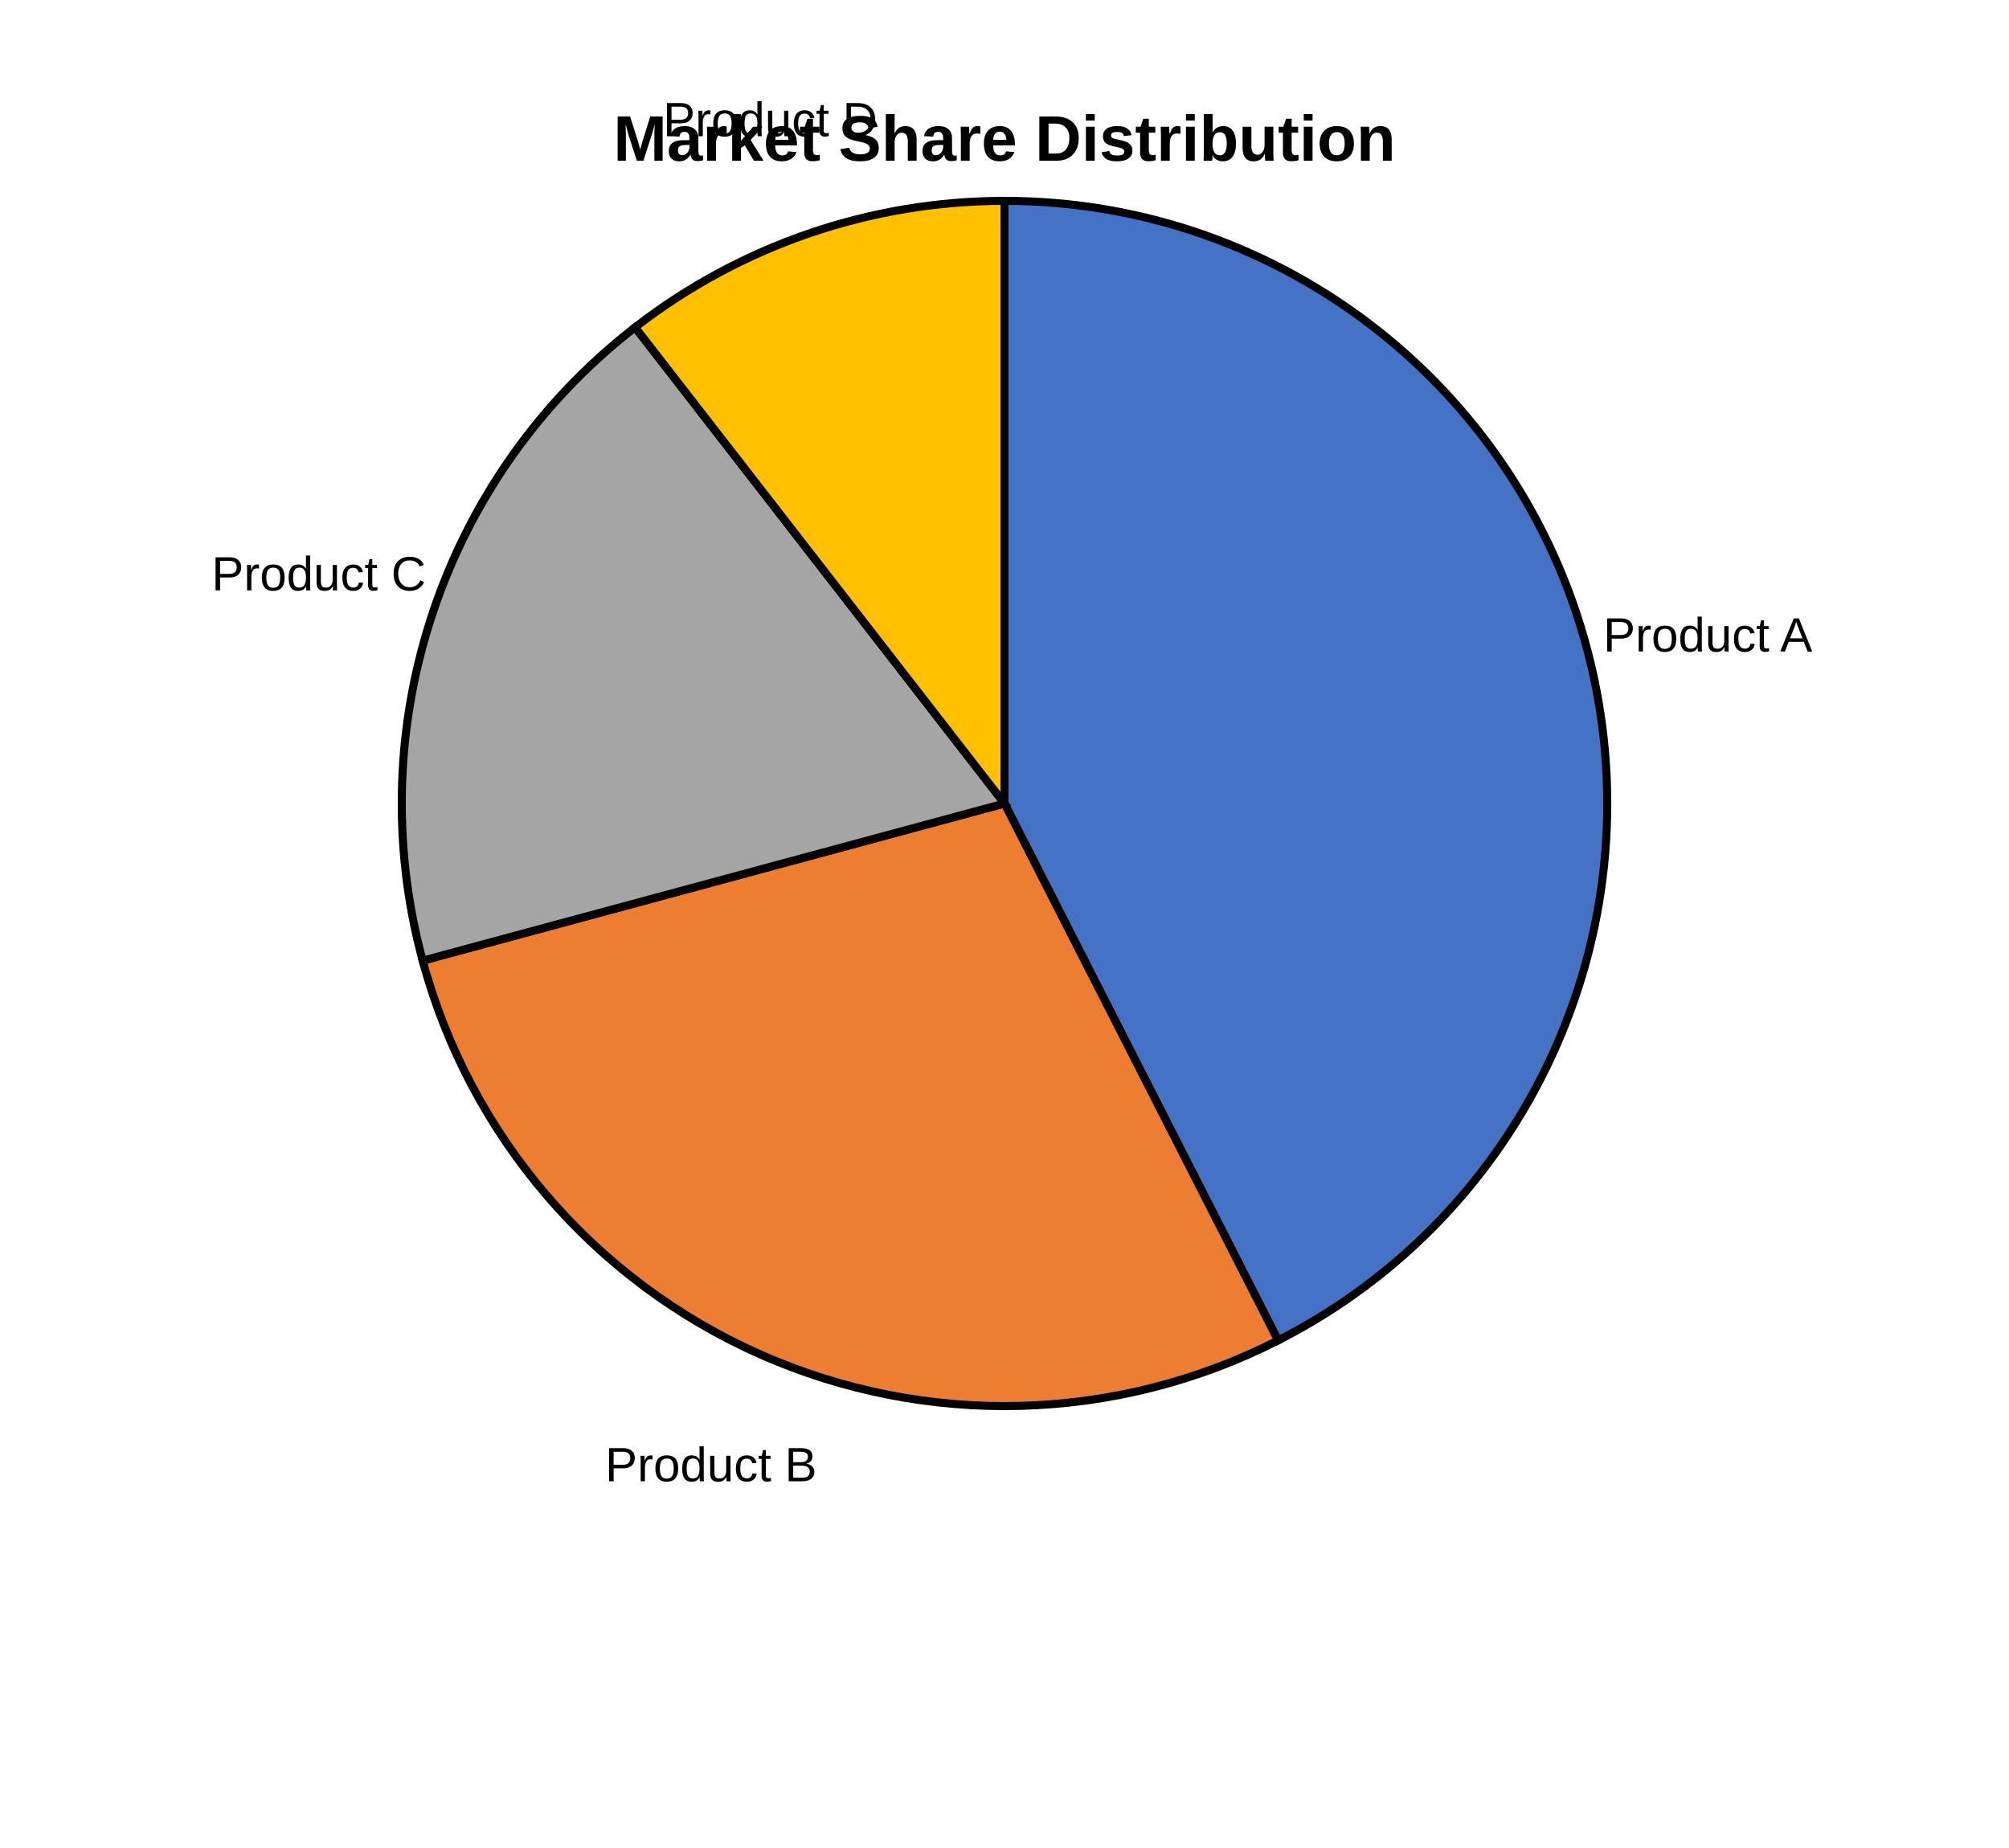
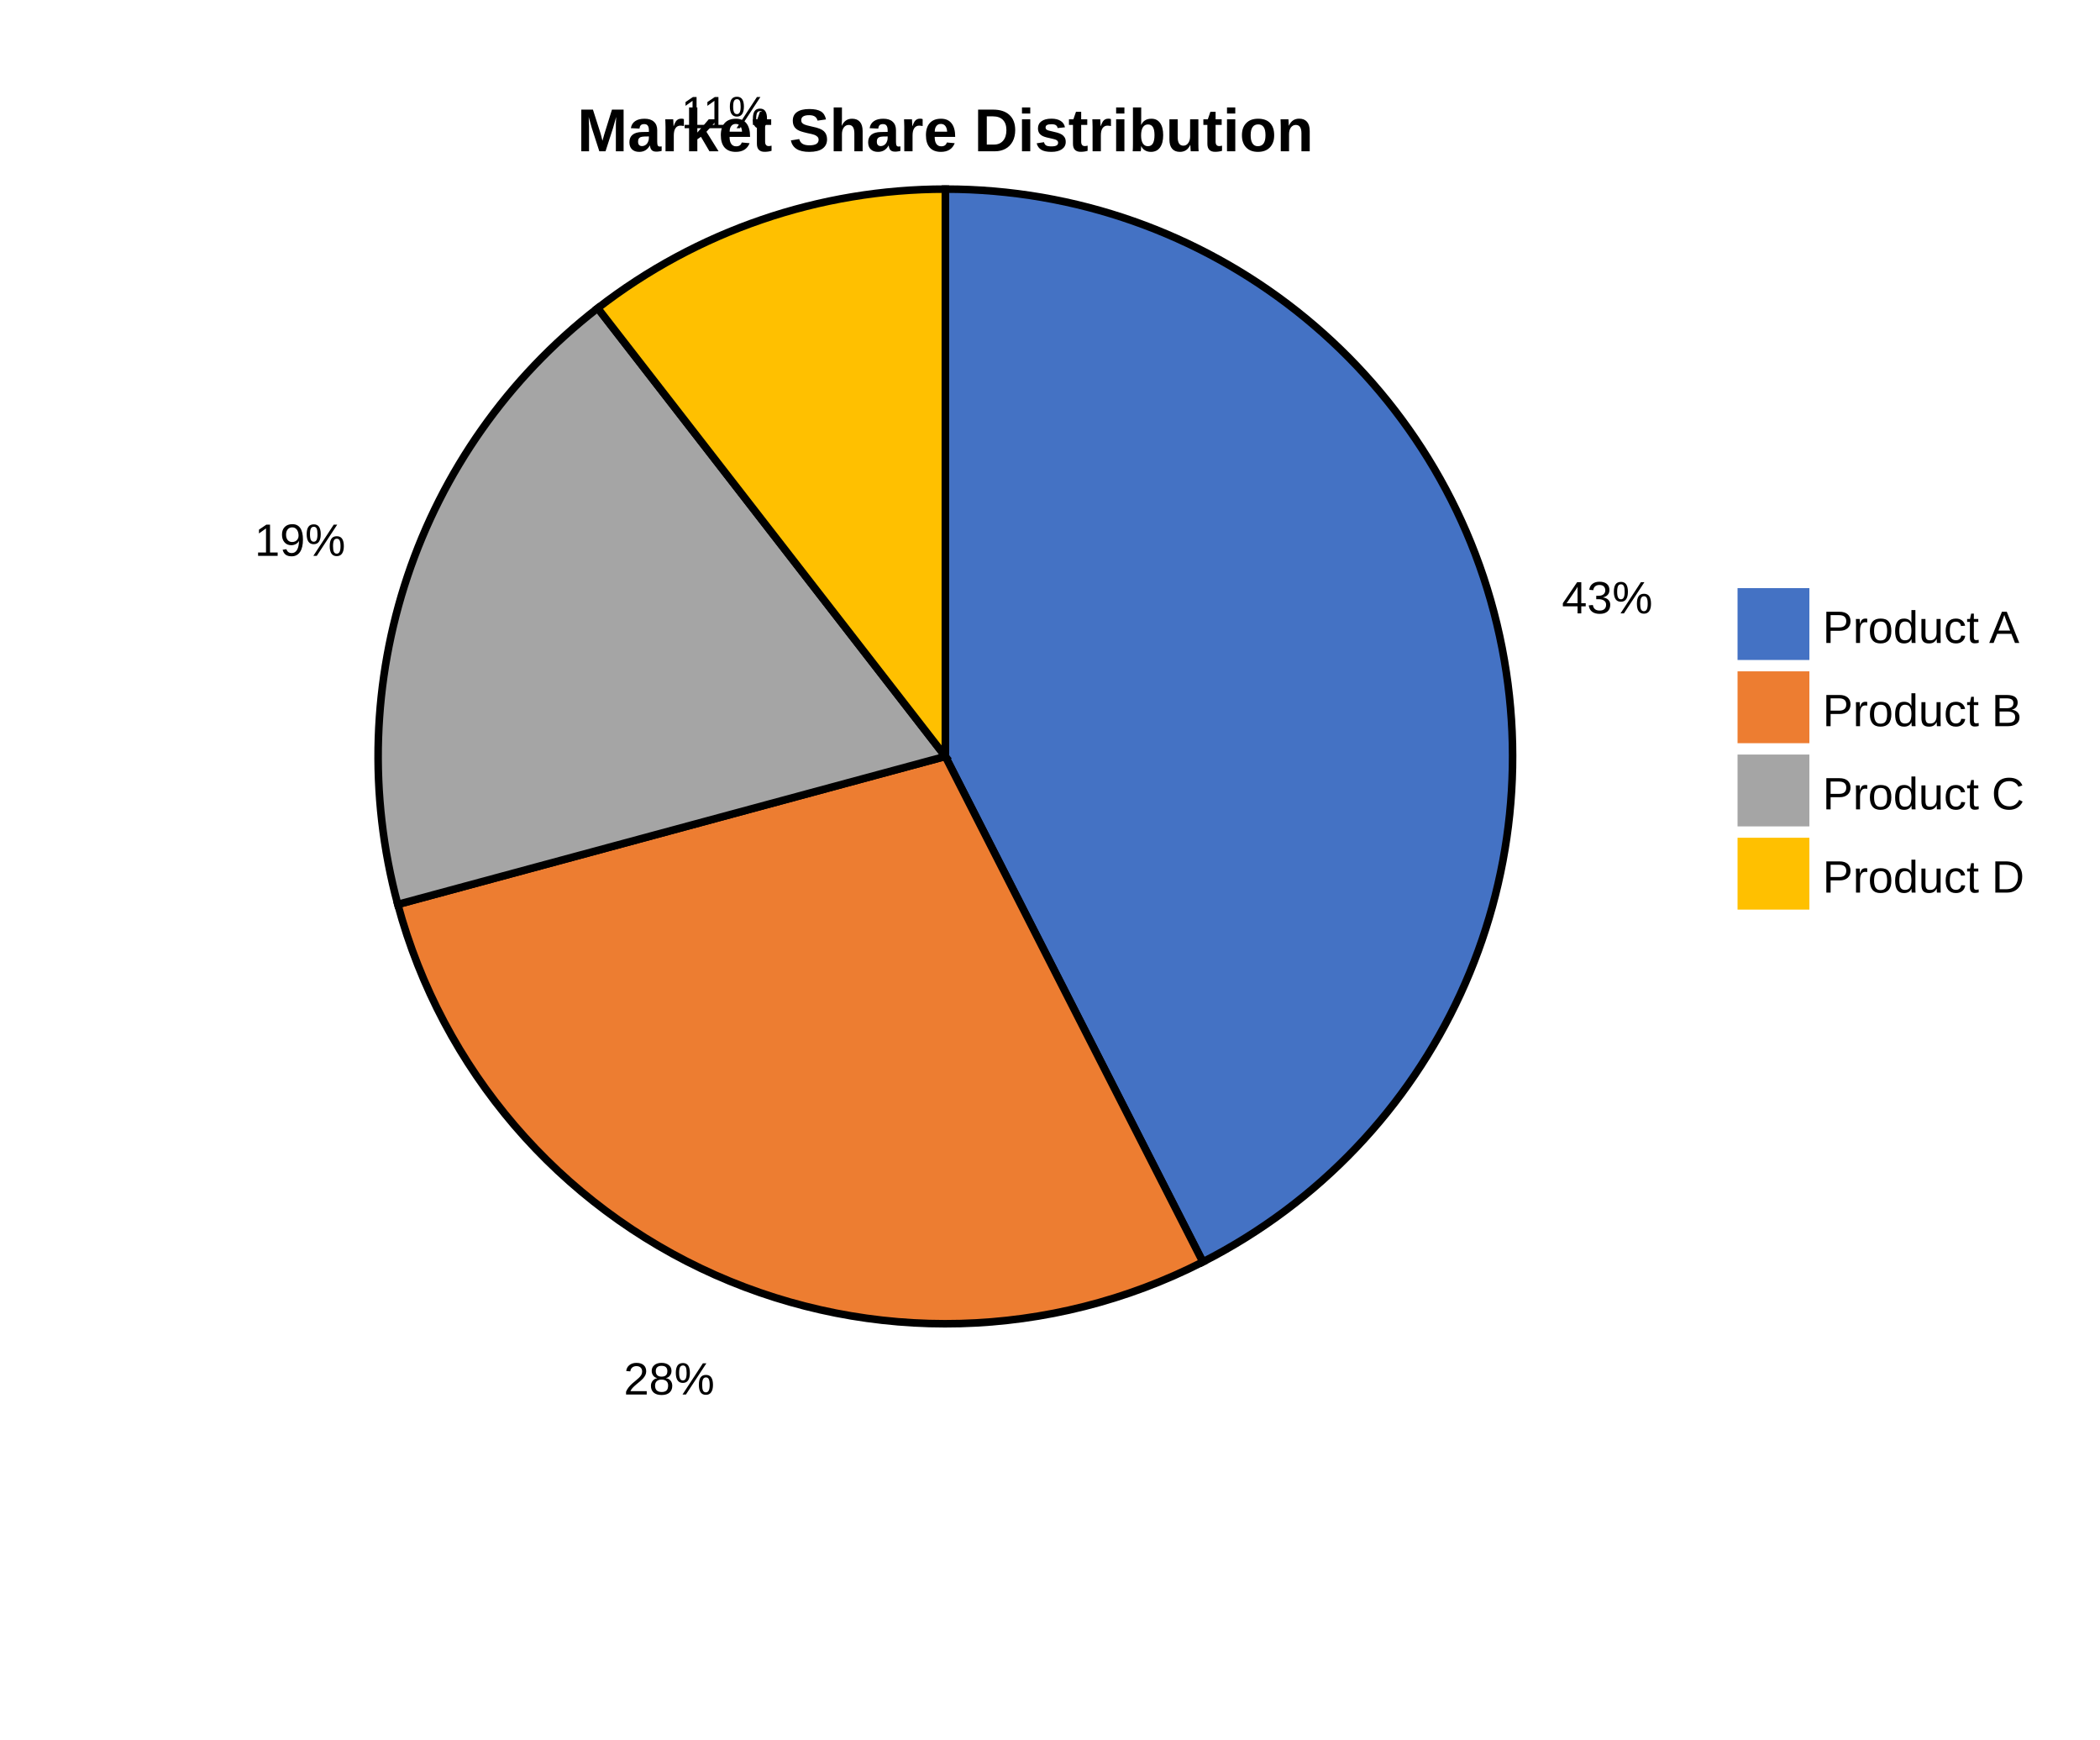
- <svg xmlns="http://www.w3.org/2000/svg" width="500.0" height="460.0" viewBox="0 0 500 460" version="1.2" baseProfile="tiny">
+ <svg xmlns="http://www.w3.org/2000/svg" width="555.352" height="460.0" viewBox="0 0 555.352 460" version="1.2" baseProfile="tiny">
  <text fill="#000000" x="250.0" y="40.0" text-anchor="middle" font-family="Arial, Helvetica, sans-serif" font-size="16" font-weight="bold">Market Share Distribution</text>
  <path id="slice-0" fill="#4472C4" stroke="#000000" stroke-width="2" d="M 250 200 L 250.0 50.0 A 150 150 0 0 1 318.099 333.651 Z" />
-   <text fill="#000000" x="425.027" y="162.18" text-anchor="middle" font-family="Arial, Helvetica, sans-serif" font-size="12">Product A</text>
+   <text fill="#000000" x="425.027" y="162.18" text-anchor="middle" font-family="Arial, Helvetica, sans-serif" font-size="12">43%</text>
  <path id="slice-1" fill="#ED7D31" stroke="#000000" stroke-width="2" d="M 250 200 L 318.099 333.651 A 150 150 0 0 1 105.193 239.126 Z" />
-   <text fill="#000000" x="176.96" y="368.715" text-anchor="middle" font-family="Arial, Helvetica, sans-serif" font-size="12">Product B</text>
+   <text fill="#000000" x="176.96" y="368.715" text-anchor="middle" font-family="Arial, Helvetica, sans-serif" font-size="12">28%</text>
  <path id="slice-2" fill="#A5A5A5" stroke="#000000" stroke-width="2" d="M 250 200 L 105.193 239.126 A 150 150 0 0 1 158.064 81.477 Z" />
-   <text fill="#000000" x="79.342" y="146.966" text-anchor="middle" font-family="Arial, Helvetica, sans-serif" font-size="12">Product C</text>
+   <text fill="#000000" x="79.342" y="146.966" text-anchor="middle" font-family="Arial, Helvetica, sans-serif" font-size="12">19%</text>
  <path id="slice-3" fill="#FFC000" stroke="#000000" stroke-width="2" d="M 250 200 L 158.064 81.477 A 150 150 0 0 1 250 50.0 Z" />
-   <text fill="#000000" x="191.695" y="33.905" text-anchor="middle" font-family="Arial, Helvetica, sans-serif" font-size="12">Product D</text>
+   <text fill="#000000" x="191.695" y="33.905" text-anchor="middle" font-family="Arial, Helvetica, sans-serif" font-size="12">11%</text>
+   <rect fill="#4472C4" stroke="#4472C4" x="460.0" y="156.0" width="18.0" height="18.0" />
+   <text fill="#000000" x="482.0" y="170.0" font-family="Arial, Helvetica, sans-serif" font-size="12">Product A</text>
+   <rect fill="#ED7D31" stroke="#ED7D31" x="460.0" y="178.0" width="18.0" height="18.0" />
+   <text fill="#000000" x="482.0" y="192.0" font-family="Arial, Helvetica, sans-serif" font-size="12">Product B</text>
+   <rect fill="#A5A5A5" stroke="#A5A5A5" x="460.0" y="200.0" width="18.0" height="18.0" />
+   <text fill="#000000" x="482.0" y="214.0" font-family="Arial, Helvetica, sans-serif" font-size="12">Product C</text>
+   <rect fill="#FFC000" stroke="#FFC000" x="460.0" y="222.0" width="18.0" height="18.0" />
+   <text fill="#000000" x="482.0" y="236.0" font-family="Arial, Helvetica, sans-serif" font-size="12">Product D</text>
</svg>
